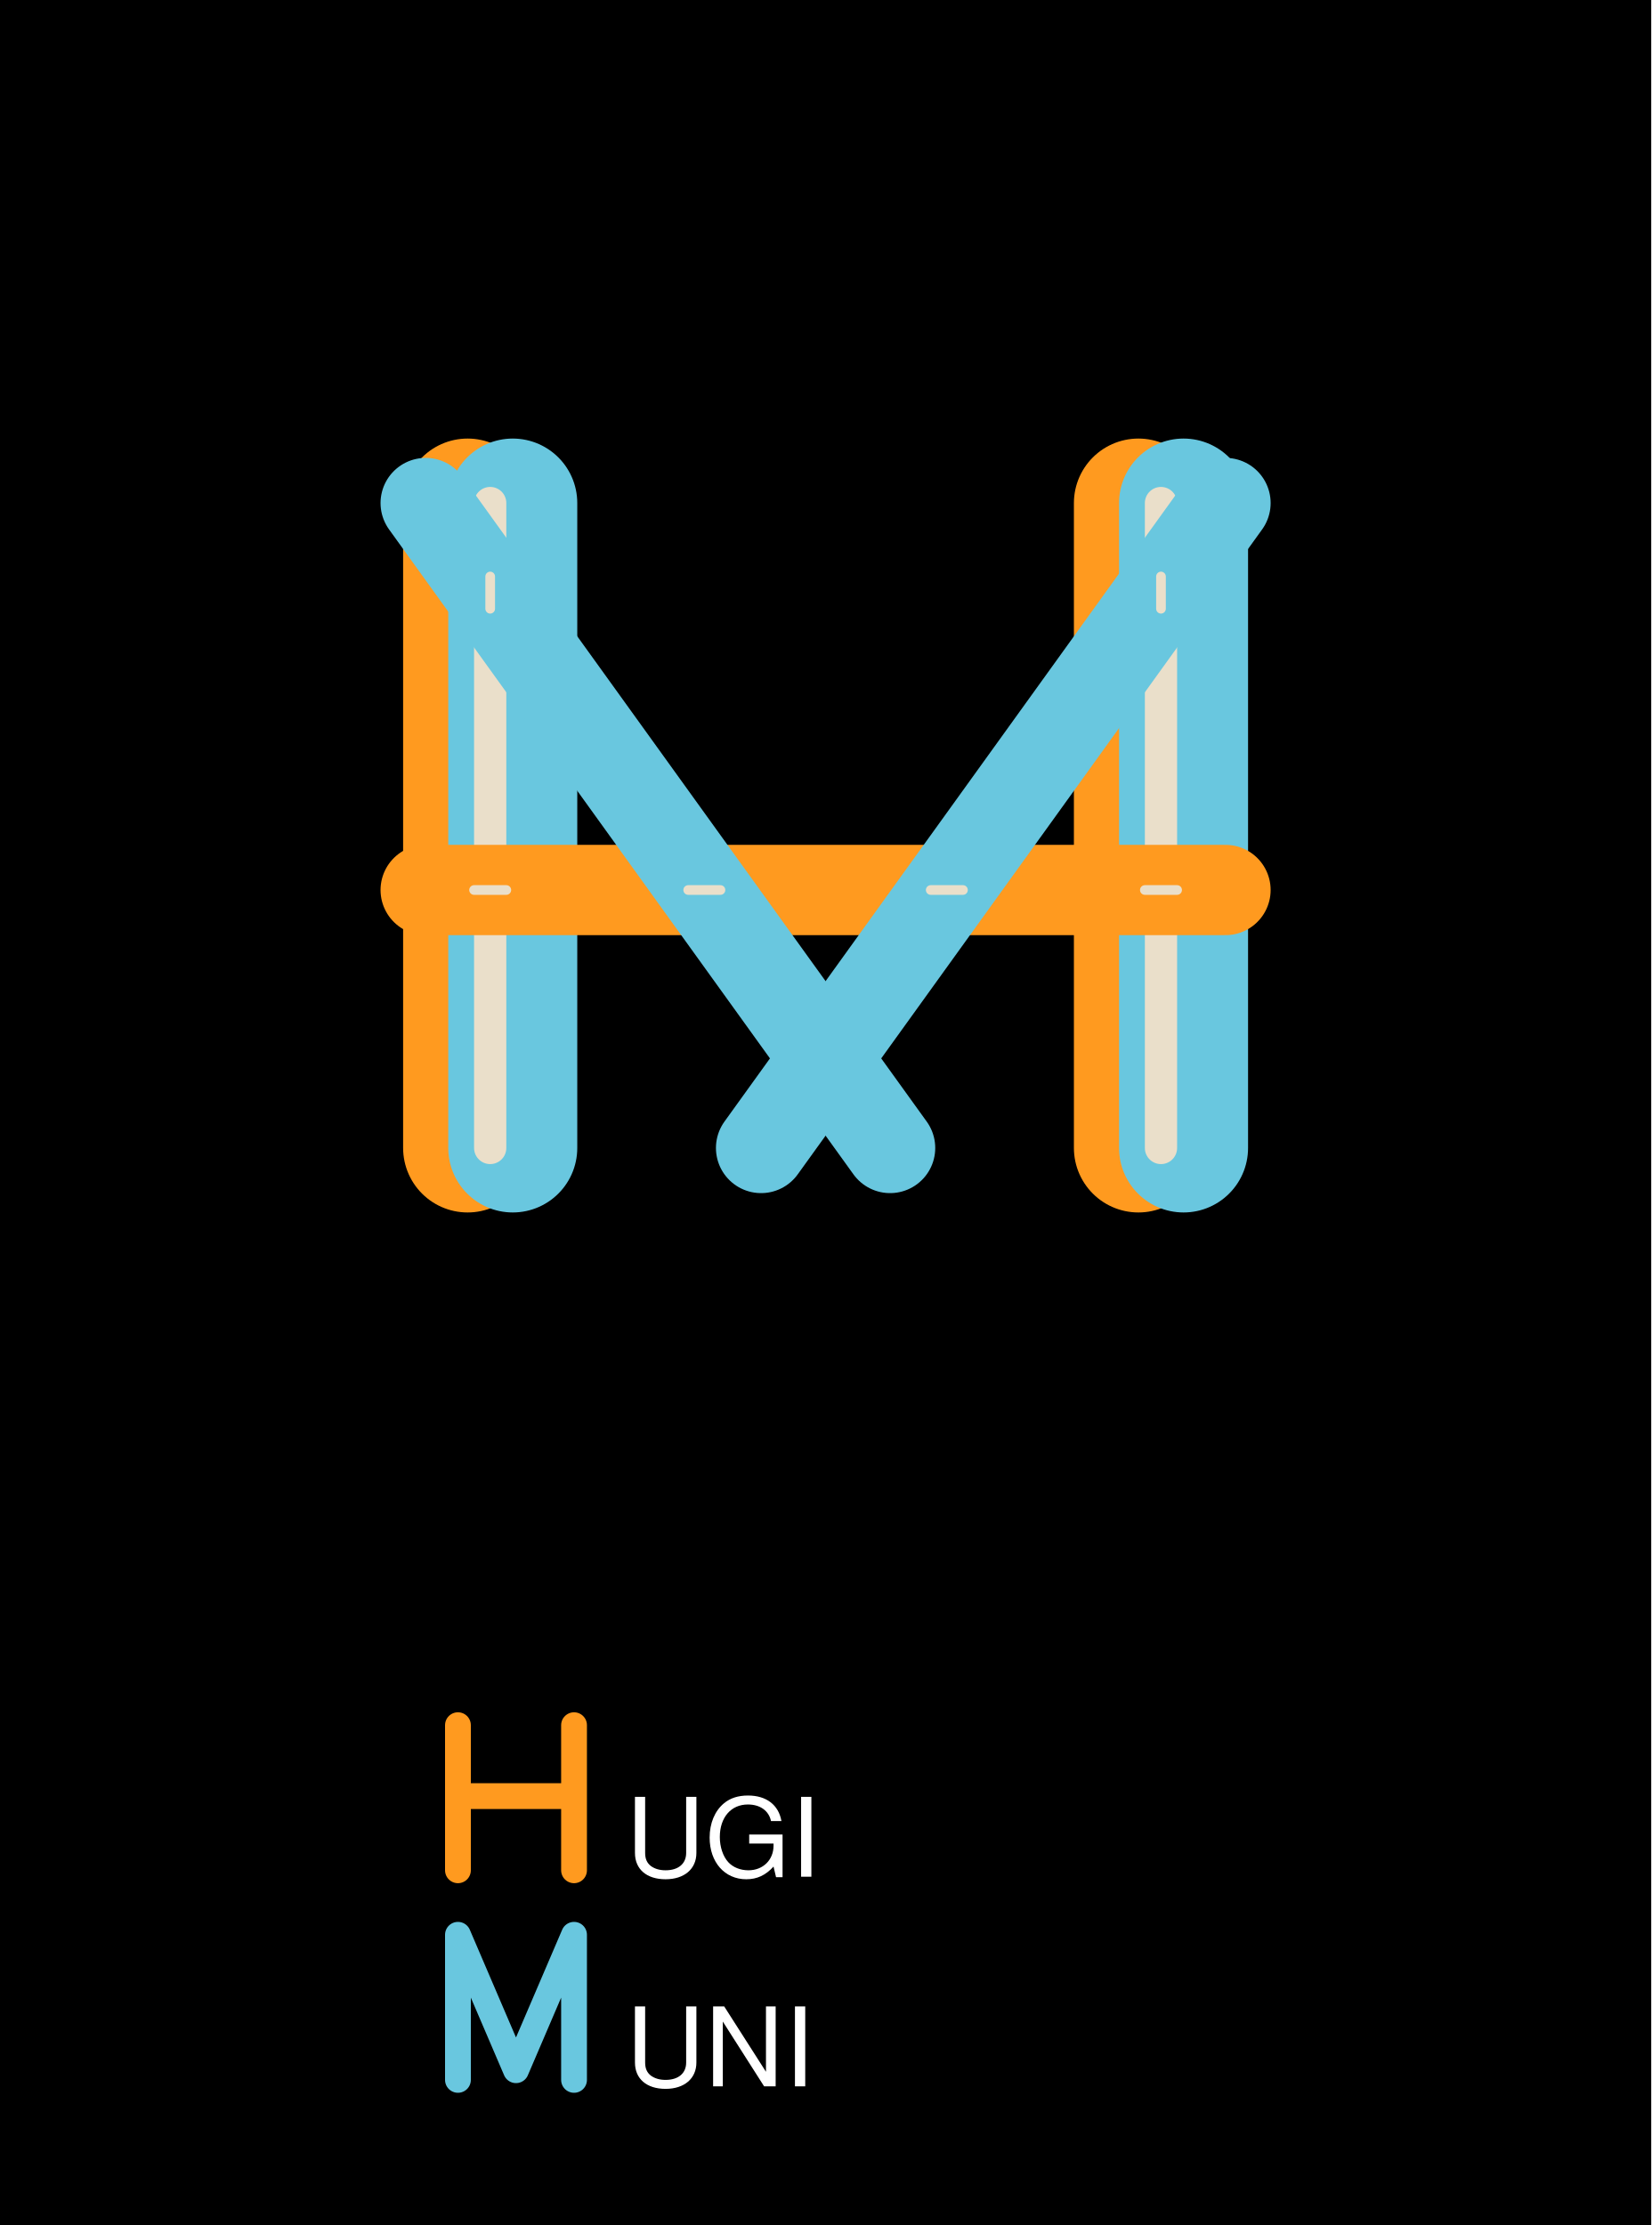
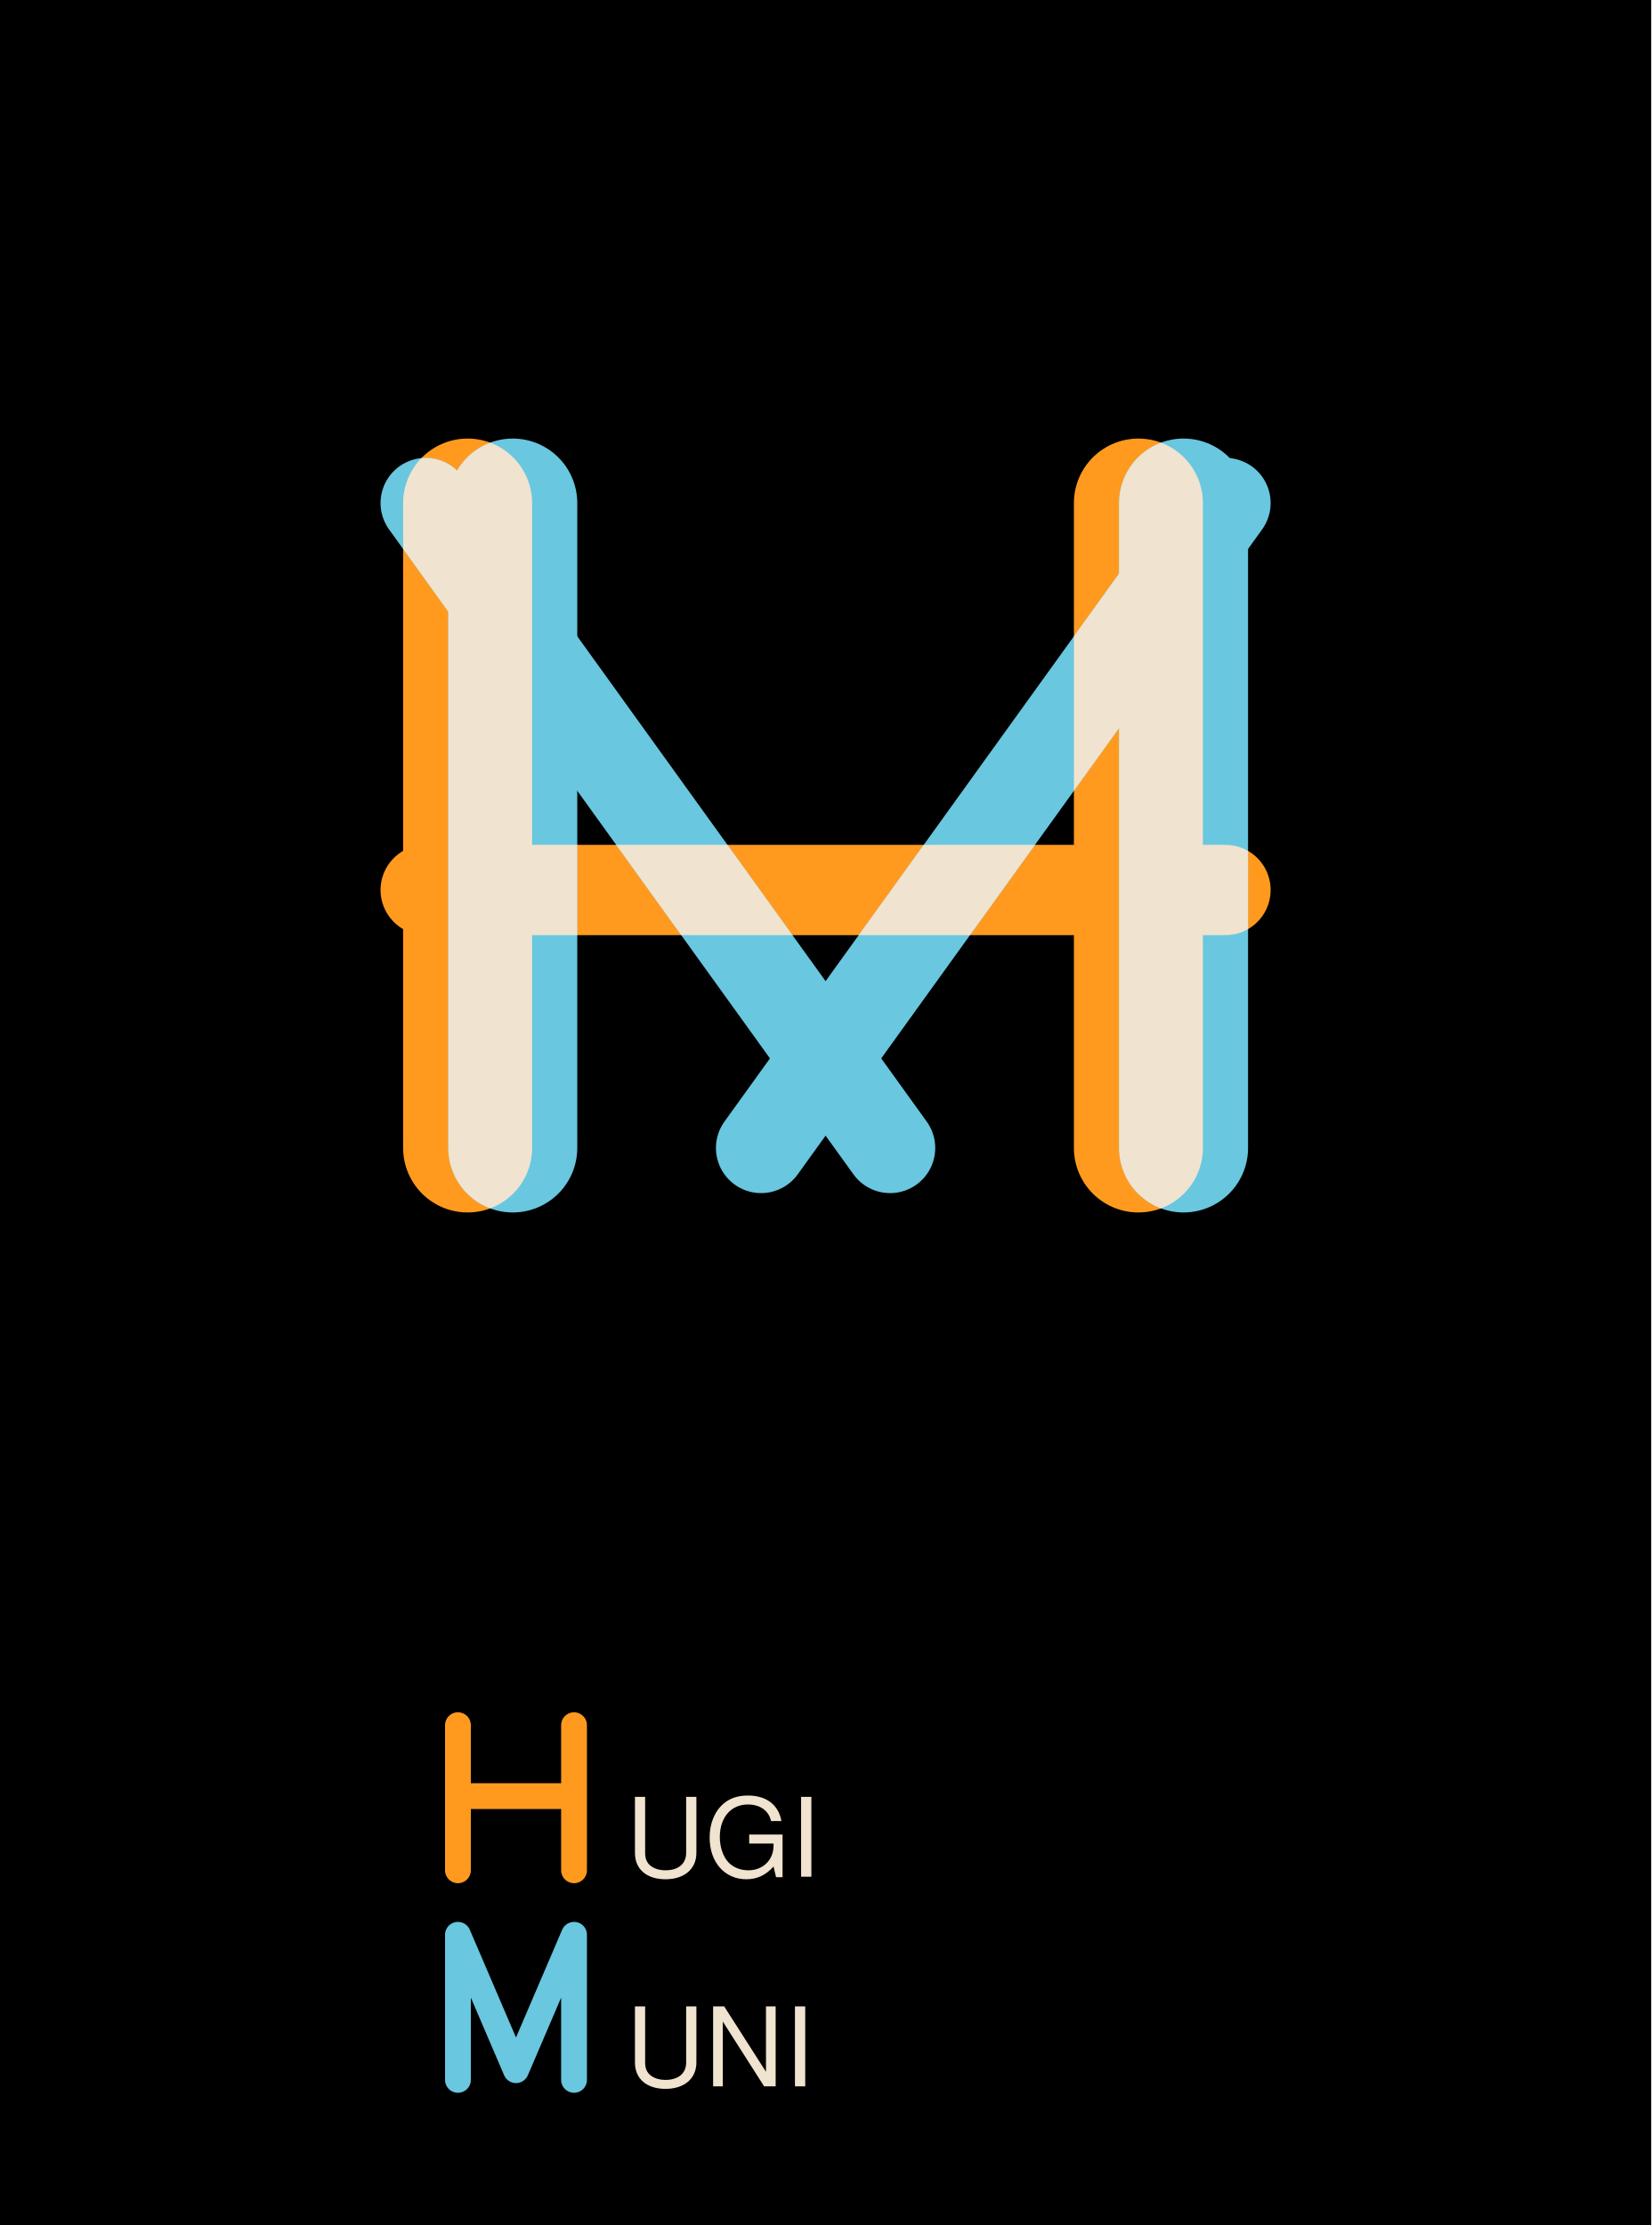
<svg xmlns="http://www.w3.org/2000/svg" width="512" height="690" viewBox="0 0 512 690">
  <rect width="512" height="690" fill="#000" />
-   <g fill="none" stroke-linecap="round" stroke-linejoin="round">
-     <g stroke="#ff9a1f" stroke-width="40" transform="translate(-7,0)">
-       <path d="M 152 156 V 356" />
-       <path d="M 360 156 V 356" />
+   <defs>
+     <mask id="hm-h" maskUnits="userSpaceOnUse" x="0" y="0" width="512" height="512">
+       <rect width="512" height="512" fill="#000" />
+       <path d="M 145 156 L 145 356" stroke="#fff" stroke-width="40" stroke-linecap="round" stroke-linejoin="round" fill="none" />
+       <path d="M 353 156 L 353 356" stroke="#fff" stroke-width="40" stroke-linecap="round" stroke-linejoin="round" fill="none" />
+       <path d="M 132 276 L 380 276" stroke="#fff" stroke-width="28" stroke-linecap="round" stroke-linejoin="round" fill="none" />
+     </mask>
+   </defs>
+   <g id="hm-flat-art">
+     <g id="hm-h-only">
+       <path d="M 145 156 L 145 356" stroke="#ff9a1f" stroke-width="40" stroke-linecap="round" stroke-linejoin="round" fill="none" />
+       <path d="M 353 156 L 353 356" stroke="#ff9a1f" stroke-width="40" stroke-linecap="round" stroke-linejoin="round" fill="none" />
+       <path d="M 132 276 L 380 276" stroke="#ff9a1f" stroke-width="28" stroke-linecap="round" stroke-linejoin="round" fill="none" />
    </g>
-     <g stroke="#69c7df" stroke-width="40" transform="translate(7,0)">
-       <path d="M 152 156 V 356" />
-       <path d="M 360 156 V 356" />
+     <g id="hm-m-only">
+       <path d="M 159 156 L 159 356" stroke="#69c7df" stroke-width="40" stroke-linecap="round" stroke-linejoin="round" fill="none" />
+       <path d="M 367 156 L 367 356" stroke="#69c7df" stroke-width="40" stroke-linecap="round" stroke-linejoin="round" fill="none" />
+       <path d="M 132 156 L 276 356" stroke="#69c7df" stroke-width="28" stroke-linecap="round" stroke-linejoin="round" fill="none" />
+       <path d="M 380 156 L 236 356" stroke="#69c7df" stroke-width="28" stroke-linecap="round" stroke-linejoin="round" fill="none" />
    </g>
-     <g stroke="#eadfca" stroke-width="10">
-       <path d="M 152 156 V 356" />
-       <path d="M 360 156 V 356" />
+     <g id="hm-intersection" mask="url(#hm-h)">
+       <path d="M 159 156 L 159 356" stroke="#f0e3cf" stroke-width="40" stroke-linecap="round" stroke-linejoin="round" fill="none" />
+       <path d="M 367 156 L 367 356" stroke="#f0e3cf" stroke-width="40" stroke-linecap="round" stroke-linejoin="round" fill="none" />
+       <path d="M 132 156 L 276 356" stroke="#f0e3cf" stroke-width="28" stroke-linecap="round" stroke-linejoin="round" fill="none" />
+       <path d="M 380 156 L 236 356" stroke="#f0e3cf" stroke-width="28" stroke-linecap="round" stroke-linejoin="round" fill="none" />
    </g>
-     <g stroke="#ff9a1f" stroke-width="28">
-       <path d="M 132 276 H 380" />
-     </g>
-     <g stroke="#69c7df" stroke-width="28">
-       <path d="M 132 156 L 276.0 356" />
-       <path d="M 380 156 L 236.0 356" />
-     </g>
-   </g>
-   <g>
-     <path d="M 147.000 276.000 H 157.000" stroke="#eadfca" stroke-width="3" stroke-linecap="round" />
-     <path d="M 355.000 276.000 H 365.000" stroke="#eadfca" stroke-width="3" stroke-linecap="round" />
-     <path d="M 213.400 276.000 H 223.400" stroke="#eadfca" stroke-width="3" stroke-linecap="round" />
-     <path d="M 288.600 276.000 H 298.600" stroke="#eadfca" stroke-width="3" stroke-linecap="round" />
-     <path d="M 152.000 178.778 V 188.778" stroke="#eadfca" stroke-width="3" stroke-linecap="round" />
-     <path d="M 360.000 178.778 V 188.778" stroke="#eadfca" stroke-width="3" stroke-linecap="round" />
  </g>
  <g fill="none" stroke-linecap="round" stroke-linejoin="round" stroke-width="8">
    <path stroke="#ff9a1f" d="M142 535V580M178 535V580M142 557H178" />
    <path stroke="#69c7df" d="M142 600V645M178 600V645M142 600L160 642L178 600" />
  </g>
-   <g fill="#ffffff" font-family="Helvetica, Arial, sans-serif" font-size="34">
+   <g fill="#f0e3cf" font-family="Helvetica, Arial, sans-serif" font-size="34">
    <text x="194" y="582">UGI</text>
    <text x="194" y="647">UNI</text>
  </g>
</svg>
